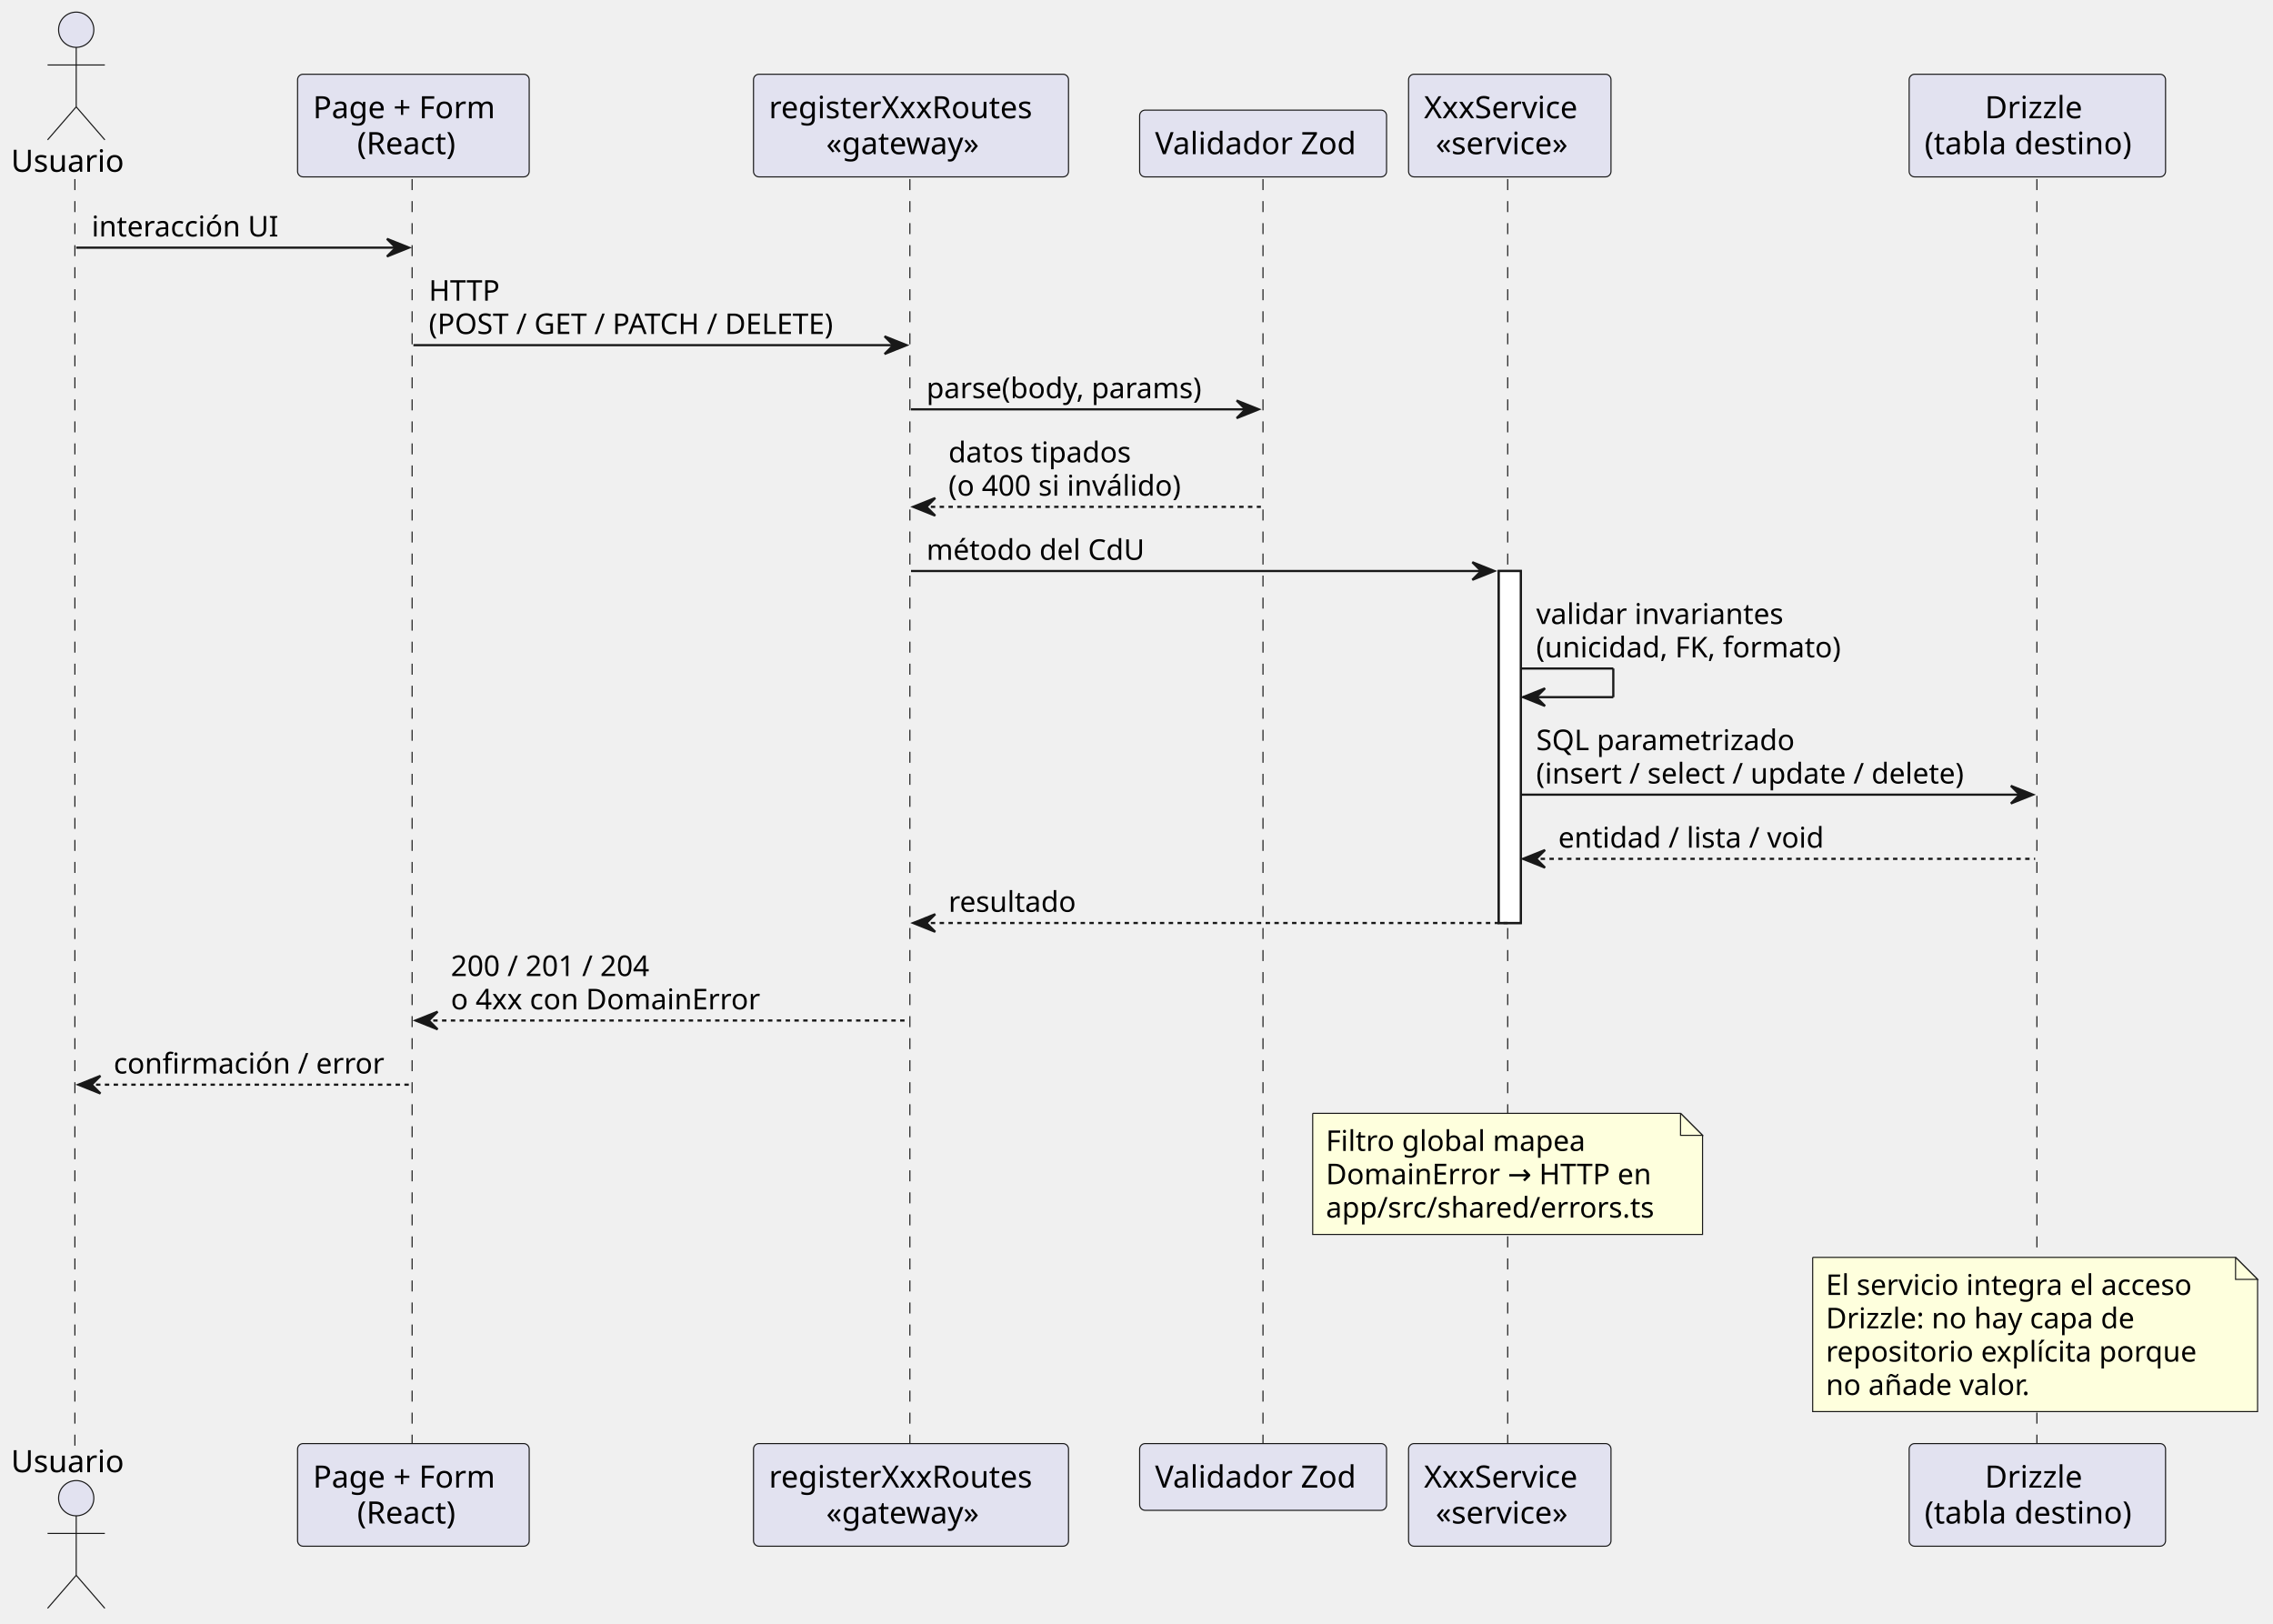
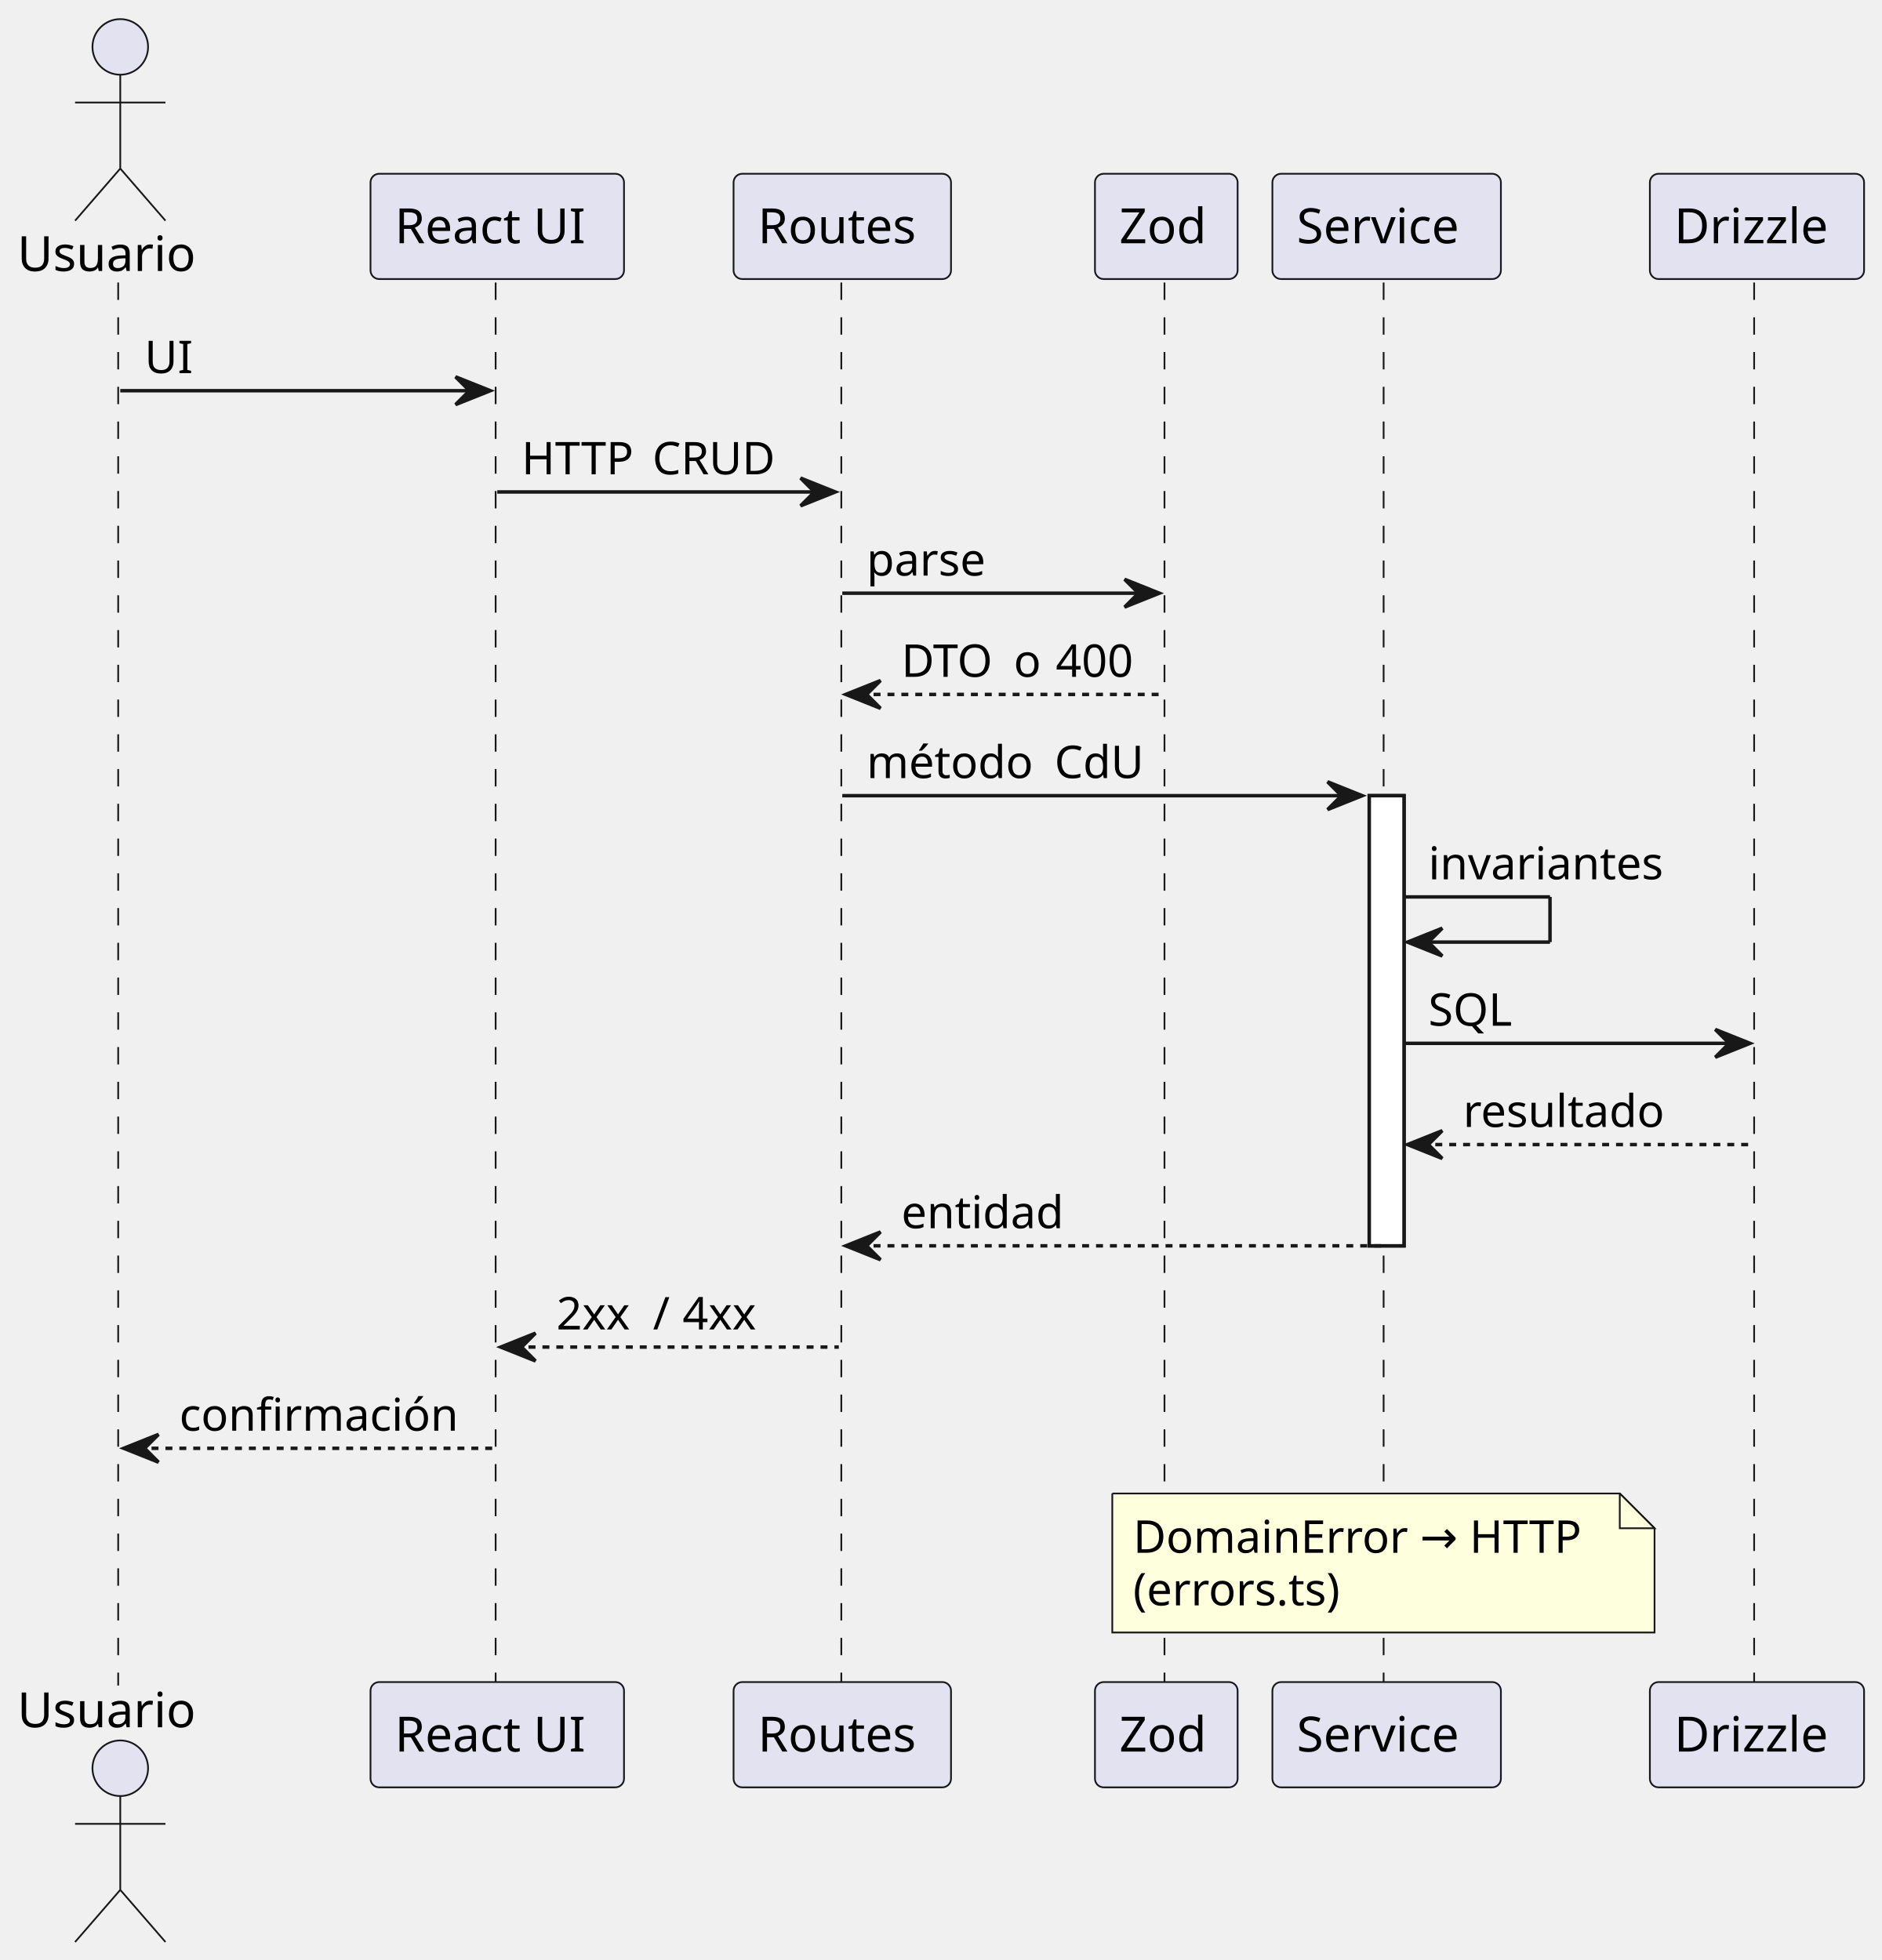
- <svg xmlns="http://www.w3.org/2000/svg" contentStyleType="text/css" data-diagram-type="SEQUENCE" height="737px" preserveAspectRatio="none" style="width:1032px;height:737px;background:#FFFFFF;" version="1.1" viewBox="0 0 1032 737" width="1032px" zoomAndPan="magnify">
+ <svg xmlns="http://www.w3.org/2000/svg" contentStyleType="text/css" data-diagram-type="SEQUENCE" height="423.75px" preserveAspectRatio="none" style="width:406px;height:423px;background:#FFFFFF;" version="1.1" viewBox="0 0 406 423" width="406.5px" zoomAndPan="magnify">
  <defs />
  <g>
    <g>
-       <rect fill="#FFFFFF" height="159.797" style="stroke:#181818;stroke-width:1;" width="10" x="680.481" y="259.227" />
+       <rect fill="#FFFFFF" height="97.148" style="stroke:#181818;stroke-width:0.75;" width="7.5" x="295.447" y="171.721" />
    </g>
    <g class="participant-lifeline" data-entity-uid="part1" data-qualified-name="U" id="part1-lifeline">
      <g>
-         <rect fill="#000000" fill-opacity="0" height="575.055" width="8" x="30.602" y="81.297" />
-         <line style="stroke:#181818;stroke-width:0.5;stroke-dasharray:5,5;" x1="34" x2="34" y1="81.297" y2="656.352" />
+         <rect fill="#000000" fill-opacity="0" height="302.795" width="6" x="22.951" y="60.973" />
+         <line style="stroke:#181818;stroke-width:0.375;stroke-dasharray:3.75,3.75;" x1="25.5" x2="25.5" y1="60.973" y2="363.768" />
      </g>
    </g>
    <g class="participant-lifeline" data-entity-uid="part2" data-qualified-name="V" id="part2-lifeline">
      <g>
-         <rect fill="#000000" fill-opacity="0" height="575.055" width="8" x="183.688" y="81.297" />
-         <line style="stroke:#181818;stroke-width:0.5;stroke-dasharray:5,5;" x1="187.106" x2="187.106" y1="81.297" y2="656.352" />
+         <rect fill="#000000" fill-opacity="0" height="302.795" width="6" x="104.293" y="60.973" />
+         <line style="stroke:#181818;stroke-width:0.375;stroke-dasharray:3.75,3.75;" x1="106.944" x2="106.944" y1="60.973" y2="363.768" />
      </g>
    </g>
    <g class="participant-lifeline" data-entity-uid="part3" data-qualified-name="C" id="part3-lifeline">
      <g>
-         <rect fill="#000000" fill-opacity="0" height="575.055" width="8" x="409.62" y="81.297" />
-         <line style="stroke:#181818;stroke-width:0.5;stroke-dasharray:5,5;" x1="413.109" x2="413.109" y1="81.297" y2="656.352" />
+         <rect fill="#000000" fill-opacity="0" height="302.795" width="6" x="178.741" y="60.973" />
+         <line style="stroke:#181818;stroke-width:0.375;stroke-dasharray:3.75,3.75;" x1="181.53" x2="181.53" y1="60.973" y2="363.768" />
      </g>
    </g>
    <g class="participant-lifeline" data-entity-uid="part4" data-qualified-name="Z" id="part4-lifeline">
      <g>
-         <rect fill="#000000" fill-opacity="0" height="575.055" width="8" x="569.479" y="81.297" />
-         <line style="stroke:#181818;stroke-width:0.5;stroke-dasharray:5,5;" x1="573.427" x2="573.427" y1="81.297" y2="656.352" />
+         <rect fill="#000000" fill-opacity="0" height="302.795" width="6" x="248.653" y="60.973" />
+         <line style="stroke:#181818;stroke-width:0.375;stroke-dasharray:3.75,3.75;" x1="251.261" x2="251.261" y1="60.973" y2="363.768" />
      </g>
    </g>
    <g class="participant-lifeline" data-entity-uid="part5" data-qualified-name="S" id="part5-lifeline">
      <g>
-         <rect fill="#000000" fill-opacity="0" height="575.055" width="8" x="681.481" y="81.297" />
-         <line style="stroke:#181818;stroke-width:0.5;stroke-dasharray:5,5;" x1="684.53" x2="684.53" y1="81.297" y2="656.352" />
+         <rect fill="#000000" fill-opacity="0" height="302.795" width="6" x="296.197" y="60.973" />
+         <line style="stroke:#181818;stroke-width:0.375;stroke-dasharray:3.75,3.75;" x1="298.544" x2="298.544" y1="60.973" y2="363.768" />
      </g>
    </g>
    <g class="participant-lifeline" data-entity-uid="part6" data-qualified-name="R" id="part6-lifeline">
      <g>
-         <rect fill="#000000" fill-opacity="0" height="575.055" width="8" x="921.007" y="81.297" />
-         <line style="stroke:#181818;stroke-width:0.5;stroke-dasharray:5,5;" x1="924.803" x2="924.803" y1="81.297" y2="656.352" />
+         <rect fill="#000000" fill-opacity="0" height="302.795" width="6" x="376.102" y="60.973" />
+         <line style="stroke:#181818;stroke-width:0.375;stroke-dasharray:3.75,3.75;" x1="378.493" x2="378.493" y1="60.973" y2="363.768" />
      </g>
    </g>
    <g class="participant participant-head" data-entity-uid="part1" data-qualified-name="U" id="part1-head">
-       <text fill="#000000" font-family="sans-serif" font-size="14" lengthAdjust="spacing" textLength="53.204" x="5" y="77.995">Usuario</text>
-       <ellipse cx="34.602" cy="13.5" fill="#E2E2F0" rx="8" ry="8" style="stroke:#181818;stroke-width:0.5;" />
-       <path d="M34.602,21.5 L34.602,48.5 M21.602,29.5 L47.602,29.5 M34.602,48.5 L21.602,63.5 M34.602,48.5 L47.602,63.5" fill="none" style="stroke:#181818;stroke-width:0.5;" />
+       <text fill="#000000" font-family="sans-serif" font-size="10.5" lengthAdjust="spacing" textLength="39.903" x="3.75" y="58.496">Usuario</text>
+       <ellipse cx="25.951" cy="10.125" fill="#E2E2F0" rx="6" ry="6" style="stroke:#181818;stroke-width:0.375;" />
+       <path d="M25.951,16.125 L25.951,36.375 M16.201,22.125 L35.702,22.125 M25.951,36.375 L16.201,47.625 M25.951,36.375 L35.702,47.625" fill="none" style="stroke:#181818;stroke-width:0.375;" />
    </g>
    <g class="participant participant-tail" data-entity-uid="part1" data-qualified-name="U" id="part1-tail">
-       <text fill="#000000" font-family="sans-serif" font-size="14" lengthAdjust="spacing" textLength="53.204" x="5" y="668.347">Usuario</text>
-       <ellipse cx="34.602" cy="680.148" fill="#E2E2F0" rx="8" ry="8" style="stroke:#181818;stroke-width:0.5;" />
-       <path d="M34.602,688.148 L34.602,715.148 M21.602,696.148 L47.602,696.148 M34.602,715.148 L21.602,730.148 M34.602,715.148 L47.602,730.148" fill="none" style="stroke:#181818;stroke-width:0.5;" />
+       <text fill="#000000" font-family="sans-serif" font-size="10.5" lengthAdjust="spacing" textLength="39.903" x="3.75" y="372.764">Usuario</text>
+       <ellipse cx="25.951" cy="381.615" fill="#E2E2F0" rx="6" ry="6" style="stroke:#181818;stroke-width:0.375;" />
+       <path d="M25.951,387.615 L25.951,407.865 M16.201,393.615 L35.702,393.615 M25.951,407.865 L16.201,419.115 M25.951,407.865 L35.702,419.115" fill="none" style="stroke:#181818;stroke-width:0.375;" />
    </g>
    <g class="participant participant-head" data-entity-uid="part2" data-qualified-name="V" id="part2-head">
-       <rect fill="#E2E2F0" height="46.594" rx="2.5" ry="2.5" style="stroke:#181818;stroke-width:0.5;" width="105.164" x="135.106" y="33.703" />
-       <text fill="#000000" font-family="sans-serif" font-size="14" lengthAdjust="spacing" textLength="91.164" x="142.106" y="53.698">Page + Form</text>
-       <text fill="#000000" font-family="sans-serif" font-size="14" lengthAdjust="spacing" textLength="51.03" x="162.173" y="69.995">(React)</text>
+       <rect fill="#E2E2F0" height="22.723" rx="1.875" ry="1.875" style="stroke:#181818;stroke-width:0.375;" width="54.7" x="79.944" y="37.5" />
+       <text fill="#000000" font-family="sans-serif" font-size="10.5" lengthAdjust="spacing" textLength="44.2" x="85.194" y="52.496">React UI</text>
    </g>
    <g class="participant participant-tail" data-entity-uid="part2" data-qualified-name="V" id="part2-tail">
-       <rect fill="#E2E2F0" height="46.594" rx="2.5" ry="2.5" style="stroke:#181818;stroke-width:0.5;" width="105.164" x="135.106" y="655.352" />
-       <text fill="#000000" font-family="sans-serif" font-size="14" lengthAdjust="spacing" textLength="91.164" x="142.106" y="675.347">Page + Form</text>
-       <text fill="#000000" font-family="sans-serif" font-size="14" lengthAdjust="spacing" textLength="51.03" x="162.173" y="691.644">(React)</text>
+       <rect fill="#E2E2F0" height="22.723" rx="1.875" ry="1.875" style="stroke:#181818;stroke-width:0.375;" width="54.7" x="79.944" y="363.018" />
+       <text fill="#000000" font-family="sans-serif" font-size="10.5" lengthAdjust="spacing" textLength="44.2" x="85.194" y="378.014">React UI</text>
    </g>
    <g class="participant participant-head" data-entity-uid="part3" data-qualified-name="C" id="part3-head">
-       <rect fill="#E2E2F0" height="46.594" rx="2.5" ry="2.5" style="stroke:#181818;stroke-width:0.5;" width="143.022" x="342.109" y="33.703" />
-       <text fill="#000000" font-family="sans-serif" font-size="14" lengthAdjust="spacing" textLength="129.022" x="349.109" y="53.698">registerXxxRoutes</text>
-       <text fill="#000000" font-family="sans-serif" font-size="14" lengthAdjust="spacing" textLength="77.014" x="375.113" y="69.995">«gateway»</text>
+       <rect fill="#E2E2F0" height="22.723" rx="1.875" ry="1.875" style="stroke:#181818;stroke-width:0.375;" width="46.922" x="158.28" y="37.5" />
+       <text fill="#000000" font-family="sans-serif" font-size="10.5" lengthAdjust="spacing" textLength="36.422" x="163.53" y="52.496">Routes</text>
    </g>
    <g class="participant participant-tail" data-entity-uid="part3" data-qualified-name="C" id="part3-tail">
-       <rect fill="#E2E2F0" height="46.594" rx="2.5" ry="2.5" style="stroke:#181818;stroke-width:0.5;" width="143.022" x="342.109" y="655.352" />
-       <text fill="#000000" font-family="sans-serif" font-size="14" lengthAdjust="spacing" textLength="129.022" x="349.109" y="675.347">registerXxxRoutes</text>
-       <text fill="#000000" font-family="sans-serif" font-size="14" lengthAdjust="spacing" textLength="77.014" x="375.113" y="691.644">«gateway»</text>
+       <rect fill="#E2E2F0" height="22.723" rx="1.875" ry="1.875" style="stroke:#181818;stroke-width:0.375;" width="46.922" x="158.28" y="363.018" />
+       <text fill="#000000" font-family="sans-serif" font-size="10.5" lengthAdjust="spacing" textLength="36.422" x="163.53" y="378.014">Routes</text>
    </g>
    <g class="participant participant-head" data-entity-uid="part4" data-qualified-name="Z" id="part4-head">
-       <rect fill="#E2E2F0" height="30.297" rx="2.5" ry="2.5" style="stroke:#181818;stroke-width:0.5;" width="112.103" x="517.427" y="50" />
-       <text fill="#000000" font-family="sans-serif" font-size="14" lengthAdjust="spacing" textLength="98.103" x="524.427" y="69.995">Validador Zod</text>
+       <rect fill="#E2E2F0" height="22.723" rx="1.875" ry="1.875" style="stroke:#181818;stroke-width:0.375;" width="30.782" x="236.261" y="37.5" />
+       <text fill="#000000" font-family="sans-serif" font-size="10.5" lengthAdjust="spacing" textLength="20.282" x="241.511" y="52.496">Zod</text>
    </g>
    <g class="participant participant-tail" data-entity-uid="part4" data-qualified-name="Z" id="part4-tail">
-       <rect fill="#E2E2F0" height="30.297" rx="2.5" ry="2.5" style="stroke:#181818;stroke-width:0.5;" width="112.103" x="517.427" y="655.352" />
-       <text fill="#000000" font-family="sans-serif" font-size="14" lengthAdjust="spacing" textLength="98.103" x="524.427" y="675.347">Validador Zod</text>
+       <rect fill="#E2E2F0" height="22.723" rx="1.875" ry="1.875" style="stroke:#181818;stroke-width:0.375;" width="30.782" x="236.261" y="363.018" />
+       <text fill="#000000" font-family="sans-serif" font-size="10.5" lengthAdjust="spacing" textLength="20.282" x="241.511" y="378.014">Zod</text>
    </g>
    <g class="participant participant-head" data-entity-uid="part5" data-qualified-name="S" id="part5-head">
-       <rect fill="#E2E2F0" height="46.594" rx="2.5" ry="2.5" style="stroke:#181818;stroke-width:0.5;" width="91.902" x="639.53" y="33.703" />
-       <text fill="#000000" font-family="sans-serif" font-size="14" lengthAdjust="spacing" textLength="77.902" x="646.53" y="53.698">XxxService</text>
-       <text fill="#000000" font-family="sans-serif" font-size="14" lengthAdjust="spacing" textLength="67.279" x="651.841" y="69.995">«service»</text>
+       <rect fill="#E2E2F0" height="22.723" rx="1.875" ry="1.875" style="stroke:#181818;stroke-width:0.375;" width="49.306" x="274.544" y="37.5" />
+       <text fill="#000000" font-family="sans-serif" font-size="10.5" lengthAdjust="spacing" textLength="38.806" x="279.794" y="52.496">Service</text>
    </g>
    <g class="participant participant-tail" data-entity-uid="part5" data-qualified-name="S" id="part5-tail">
-       <rect fill="#E2E2F0" height="46.594" rx="2.5" ry="2.5" style="stroke:#181818;stroke-width:0.5;" width="91.902" x="639.53" y="655.352" />
-       <text fill="#000000" font-family="sans-serif" font-size="14" lengthAdjust="spacing" textLength="77.902" x="646.53" y="675.347">XxxService</text>
-       <text fill="#000000" font-family="sans-serif" font-size="14" lengthAdjust="spacing" textLength="67.279" x="651.841" y="691.644">«service»</text>
+       <rect fill="#E2E2F0" height="22.723" rx="1.875" ry="1.875" style="stroke:#181818;stroke-width:0.375;" width="49.306" x="274.544" y="363.018" />
+       <text fill="#000000" font-family="sans-serif" font-size="10.5" lengthAdjust="spacing" textLength="38.806" x="279.794" y="378.014">Service</text>
    </g>
    <g class="participant participant-head" data-entity-uid="part6" data-qualified-name="R" id="part6-head">
-       <rect fill="#E2E2F0" height="46.594" rx="2.5" ry="2.5" style="stroke:#181818;stroke-width:0.5;" width="116.409" x="866.803" y="33.703" />
-       <text fill="#000000" font-family="sans-serif" font-size="14" lengthAdjust="spacing" textLength="47.626" x="901.194" y="53.698">Drizzle</text>
-       <text fill="#000000" font-family="sans-serif" font-size="14" lengthAdjust="spacing" textLength="102.409" x="873.803" y="69.995">(tabla destino)</text>
+       <rect fill="#E2E2F0" height="22.723" rx="1.875" ry="1.875" style="stroke:#181818;stroke-width:0.375;" width="46.219" x="355.993" y="37.5" />
+       <text fill="#000000" font-family="sans-serif" font-size="10.5" lengthAdjust="spacing" textLength="35.719" x="361.243" y="52.496">Drizzle</text>
    </g>
    <g class="participant participant-tail" data-entity-uid="part6" data-qualified-name="R" id="part6-tail">
-       <rect fill="#E2E2F0" height="46.594" rx="2.5" ry="2.5" style="stroke:#181818;stroke-width:0.5;" width="116.409" x="866.803" y="655.352" />
-       <text fill="#000000" font-family="sans-serif" font-size="14" lengthAdjust="spacing" textLength="47.626" x="901.194" y="675.347">Drizzle</text>
-       <text fill="#000000" font-family="sans-serif" font-size="14" lengthAdjust="spacing" textLength="102.409" x="873.803" y="691.644">(tabla destino)</text>
+       <rect fill="#E2E2F0" height="22.723" rx="1.875" ry="1.875" style="stroke:#181818;stroke-width:0.375;" width="46.219" x="355.993" y="363.018" />
+       <text fill="#000000" font-family="sans-serif" font-size="10.5" lengthAdjust="spacing" textLength="35.719" x="361.243" y="378.014">Drizzle</text>
    </g>
    <g>
-       <rect fill="#FFFFFF" height="159.797" style="stroke:#181818;stroke-width:1;" width="10" x="680.481" y="259.227" />
+       <rect fill="#FFFFFF" height="97.148" style="stroke:#181818;stroke-width:0.75;" width="7.5" x="295.447" y="171.721" />
    </g>
    <g class="message" data-entity-1="part1" data-entity-2="part2" id="msg1">
-       <polygon fill="#181818" points="175.688,108.43,185.688,112.43,175.688,116.43,179.688,112.43" style="stroke:#181818;stroke-width:1;" />
-       <line style="stroke:#181818;stroke-width:1;" x1="34.602" x2="181.688" y1="112.43" y2="112.43" />
-       <text fill="#000000" font-family="sans-serif" font-size="13" lengthAdjust="spacing" textLength="89.838" x="41.602" y="107.364">interacción UI</text>
+       <polygon fill="#181818" points="98.293,81.322,105.793,84.322,98.293,87.322,101.293,84.322" style="stroke:#181818;stroke-width:0.75;" />
+       <line style="stroke:#181818;stroke-width:0.75;" x1="25.951" x2="102.793" y1="84.322" y2="84.322" />
+       <text fill="#000000" font-family="sans-serif" font-size="9.75" lengthAdjust="spacing" textLength="10.012" x="31.201" y="80.523">UI</text>
    </g>
    <g class="message" data-entity-1="part2" data-entity-2="part3" id="msg2">
-       <polygon fill="#181818" points="401.62,152.695,411.62,156.695,401.62,160.695,405.62,156.695" style="stroke:#181818;stroke-width:1;" />
-       <line style="stroke:#181818;stroke-width:1;" x1="187.688" x2="407.62" y1="156.695" y2="156.695" />
-       <text fill="#000000" font-family="sans-serif" font-size="13" lengthAdjust="spacing" textLength="33.497" x="194.688" y="136.497">HTTP</text>
-       <text fill="#000000" font-family="sans-serif" font-size="13" lengthAdjust="spacing" textLength="201.932" x="194.688" y="151.629">(POST / GET / PATCH / DELETE)</text>
+       <polygon fill="#181818" points="172.741,103.172,180.241,106.172,172.741,109.172,175.741,106.172" style="stroke:#181818;stroke-width:0.75;" />
+       <line style="stroke:#181818;stroke-width:0.75;" x1="107.293" x2="177.241" y1="106.172" y2="106.172" />
+       <text fill="#000000" font-family="sans-serif" font-size="9.75" lengthAdjust="spacing" textLength="25.122" x="112.543" y="102.372">HTTP</text>
+       <text fill="#000000" font-family="sans-serif" font-size="9.75" lengthAdjust="spacing" textLength="3.099" x="137.666" y="102.372"> </text>
+       <text fill="#000000" font-family="sans-serif" font-size="9.75" lengthAdjust="spacing" textLength="28.226" x="140.765" y="102.372">CRUD</text>
    </g>
    <g class="message" data-entity-1="part3" data-entity-2="part4" id="msg3">
-       <polygon fill="#181818" points="561.479,181.828,571.479,185.828,561.479,189.828,565.479,185.828" style="stroke:#181818;stroke-width:1;" />
-       <line style="stroke:#181818;stroke-width:1;" x1="413.62" x2="567.479" y1="185.828" y2="185.828" />
-       <text fill="#000000" font-family="sans-serif" font-size="13" lengthAdjust="spacing" textLength="135.859" x="420.62" y="180.762">parse(body, params)</text>
+       <polygon fill="#181818" points="242.653,125.022,250.153,128.022,242.653,131.022,245.653,128.022" style="stroke:#181818;stroke-width:0.75;" />
+       <line style="stroke:#181818;stroke-width:0.75;" x1="181.741" x2="247.153" y1="128.022" y2="128.022" />
+       <text fill="#000000" font-family="sans-serif" font-size="9.75" lengthAdjust="spacing" textLength="27.25" x="186.991" y="124.222">parse</text>
    </g>
    <g class="message" data-entity-1="part4" data-entity-2="part3" id="msg4">
-       <polygon fill="#181818" points="424.62,226.094,414.62,230.094,424.62,234.094,420.62,230.094" style="stroke:#181818;stroke-width:1;" />
-       <line style="stroke:#181818;stroke-width:1;stroke-dasharray:2,2;" x1="418.62" x2="572.479" y1="230.094" y2="230.094" />
-       <text fill="#000000" font-family="sans-serif" font-size="13" lengthAdjust="spacing" textLength="88.08" x="430.62" y="209.895">datos tipados</text>
-       <text fill="#000000" font-family="sans-serif" font-size="13" lengthAdjust="spacing" textLength="116.632" x="430.62" y="225.028">(o 400 si inválido)</text>
+       <polygon fill="#181818" points="189.991,146.871,182.491,149.871,189.991,152.871,186.991,149.871" style="stroke:#181818;stroke-width:0.75;" />
+       <line style="stroke:#181818;stroke-width:0.75;stroke-dasharray:1.5,1.5;" x1="185.491" x2="250.903" y1="149.871" y2="149.871" />
+       <text fill="#000000" font-family="sans-serif" font-size="9.75" lengthAdjust="spacing" textLength="21.138" x="194.491" y="146.072">DTO</text>
+       <text fill="#000000" font-family="sans-serif" font-size="9.75" lengthAdjust="spacing" textLength="3.099" x="215.629" y="146.072"> </text>
+       <text fill="#000000" font-family="sans-serif" font-size="9.75" lengthAdjust="spacing" textLength="5.965" x="218.728" y="146.072">o</text>
+       <text fill="#000000" font-family="sans-serif" font-size="9.75" lengthAdjust="spacing" textLength="3.099" x="224.694" y="146.072"> </text>
+       <text fill="#000000" font-family="sans-serif" font-size="9.75" lengthAdjust="spacing" textLength="18.61" x="227.793" y="146.072">400</text>
    </g>
    <g class="message" data-entity-1="part3" data-entity-2="part5" id="msg5">
-       <polygon fill="#181818" points="668.481,255.227,678.481,259.227,668.481,263.227,672.481,259.227" style="stroke:#181818;stroke-width:1;" />
-       <line style="stroke:#181818;stroke-width:1;" x1="413.62" x2="674.481" y1="259.227" y2="259.227" />
-       <text fill="#000000" font-family="sans-serif" font-size="13" lengthAdjust="spacing" textLength="104.889" x="420.62" y="254.161">método del CdU</text>
+       <polygon fill="#181818" points="286.447,168.721,293.947,171.721,286.447,174.721,289.447,171.721" style="stroke:#181818;stroke-width:0.75;" />
+       <line style="stroke:#181818;stroke-width:0.75;" x1="181.741" x2="290.947" y1="171.721" y2="171.721" />
+       <text fill="#000000" font-family="sans-serif" font-size="9.75" lengthAdjust="spacing" textLength="37.438" x="186.991" y="167.921">método</text>
+       <text fill="#000000" font-family="sans-serif" font-size="9.75" lengthAdjust="spacing" textLength="3.099" x="224.43" y="167.921"> </text>
+       <text fill="#000000" font-family="sans-serif" font-size="9.75" lengthAdjust="spacing" textLength="20.133" x="227.529" y="167.921">CdU</text>
    </g>
    <g class="message" data-entity-1="part5" data-entity-2="part5" id="msg6">
-       <line style="stroke:#181818;stroke-width:1;" x1="690.481" x2="732.481" y1="303.492" y2="303.492" />
-       <line style="stroke:#181818;stroke-width:1;" x1="732.481" x2="732.481" y1="303.492" y2="316.492" />
-       <line style="stroke:#181818;stroke-width:1;" x1="691.481" x2="732.481" y1="316.492" y2="316.492" />
-       <polygon fill="#181818" points="701.481,312.492,691.481,316.492,701.481,320.492,697.481,316.492" style="stroke:#181818;stroke-width:1;" />
-       <text fill="#000000" font-family="sans-serif" font-size="13" lengthAdjust="spacing" textLength="121.12" x="697.481" y="283.293">validar invariantes</text>
-       <text fill="#000000" font-family="sans-serif" font-size="13" lengthAdjust="spacing" textLength="149.551" x="697.481" y="298.426">(unicidad, FK, formato)</text>
+       <line style="stroke:#181818;stroke-width:0.75;" x1="302.947" x2="334.447" y1="193.57" y2="193.57" />
+       <line style="stroke:#181818;stroke-width:0.75;" x1="334.447" x2="334.447" y1="193.57" y2="203.32" />
+       <line style="stroke:#181818;stroke-width:0.75;" x1="303.697" x2="334.447" y1="203.32" y2="203.32" />
+       <polygon fill="#181818" points="311.197,200.32,303.697,203.32,311.197,206.32,308.197,203.32" style="stroke:#181818;stroke-width:0.75;" />
+       <text fill="#000000" font-family="sans-serif" font-size="9.75" lengthAdjust="spacing" textLength="54.406" x="308.197" y="189.771">invariantes</text>
    </g>
    <g class="message" data-entity-1="part5" data-entity-2="part6" id="msg7">
-       <polygon fill="#181818" points="913.007,356.758,923.007,360.758,913.007,364.758,917.007,360.758" style="stroke:#181818;stroke-width:1;" />
-       <line style="stroke:#181818;stroke-width:1;" x1="690.481" x2="919.007" y1="360.758" y2="360.758" />
-       <text fill="#000000" font-family="sans-serif" font-size="13" lengthAdjust="spacing" textLength="125.1" x="697.481" y="340.559">SQL parametrizado</text>
-       <text fill="#000000" font-family="sans-serif" font-size="13" lengthAdjust="spacing" textLength="210.526" x="697.481" y="355.692">(insert / select / update / delete)</text>
+       <polygon fill="#181818" points="370.102,222.17,377.602,225.17,370.102,228.17,373.102,225.17" style="stroke:#181818;stroke-width:0.75;" />
+       <line style="stroke:#181818;stroke-width:0.75;" x1="302.947" x2="374.602" y1="225.17" y2="225.17" />
+       <text fill="#000000" font-family="sans-serif" font-size="9.75" lengthAdjust="spacing" textLength="19.295" x="308.197" y="221.37">SQL</text>
    </g>
    <g class="message" data-entity-1="part6" data-entity-2="part5" id="msg8">
-       <polygon fill="#181818" points="701.481,385.891,691.481,389.891,701.481,393.891,697.481,389.891" style="stroke:#181818;stroke-width:1;" />
-       <line style="stroke:#181818;stroke-width:1;stroke-dasharray:2,2;" x1="695.481" x2="924.007" y1="389.891" y2="389.891" />
-       <text fill="#000000" font-family="sans-serif" font-size="13" lengthAdjust="spacing" textLength="129.276" x="707.481" y="384.825">entidad / lista / void</text>
+       <polygon fill="#181818" points="311.197,244.019,303.697,247.019,311.197,250.019,308.197,247.019" style="stroke:#181818;stroke-width:0.75;" />
+       <line style="stroke:#181818;stroke-width:0.75;stroke-dasharray:1.5,1.5;" x1="306.697" x2="378.352" y1="247.019" y2="247.019" />
+       <text fill="#000000" font-family="sans-serif" font-size="9.75" lengthAdjust="spacing" textLength="45.927" x="315.697" y="243.22">resultado</text>
    </g>
    <g class="message" data-entity-1="part5" data-entity-2="part3" id="msg9">
-       <polygon fill="#181818" points="424.62,415.023,414.62,419.023,424.62,423.023,420.62,419.023" style="stroke:#181818;stroke-width:1;" />
-       <line style="stroke:#181818;stroke-width:1;stroke-dasharray:2,2;" x1="418.62" x2="684.481" y1="419.023" y2="419.023" />
-       <text fill="#000000" font-family="sans-serif" font-size="13" lengthAdjust="spacing" textLength="61.236" x="430.62" y="413.957">resultado</text>
+       <polygon fill="#181818" points="189.991,265.869,182.491,268.869,189.991,271.869,186.991,268.869" style="stroke:#181818;stroke-width:0.75;" />
+       <line style="stroke:#181818;stroke-width:0.75;stroke-dasharray:1.5,1.5;" x1="185.491" x2="298.447" y1="268.869" y2="268.869" />
+       <text fill="#000000" font-family="sans-serif" font-size="9.75" lengthAdjust="spacing" textLength="37.062" x="194.491" y="265.07">entidad</text>
    </g>
    <g class="message" data-entity-1="part3" data-entity-2="part2" id="msg10">
-       <polygon fill="#181818" points="198.688,459.289,188.688,463.289,198.688,467.289,194.688,463.289" style="stroke:#181818;stroke-width:1;" />
-       <line style="stroke:#181818;stroke-width:1;stroke-dasharray:2,2;" x1="192.688" x2="412.62" y1="463.289" y2="463.289" />
-       <text fill="#000000" font-family="sans-serif" font-size="13" lengthAdjust="spacing" textLength="99.728" x="204.688" y="443.09">200 / 201 / 204</text>
-       <text fill="#000000" font-family="sans-serif" font-size="13" lengthAdjust="spacing" textLength="149.995" x="204.688" y="458.223">o 4xx con DomainError</text>
+       <polygon fill="#181818" points="115.543,287.719,108.043,290.719,115.543,293.719,112.543,290.719" style="stroke:#181818;stroke-width:0.75;" />
+       <line style="stroke:#181818;stroke-width:0.75;stroke-dasharray:1.5,1.5;" x1="111.043" x2="180.991" y1="290.719" y2="290.719" />
+       <text fill="#000000" font-family="sans-serif" font-size="9.75" lengthAdjust="spacing" textLength="17.743" x="120.043" y="286.919">2xx</text>
+       <text fill="#000000" font-family="sans-serif" font-size="9.75" lengthAdjust="spacing" textLength="3.099" x="137.786" y="286.919"> </text>
+       <text fill="#000000" font-family="sans-serif" font-size="9.75" lengthAdjust="spacing" textLength="3.285" x="140.886" y="286.919">/</text>
+       <text fill="#000000" font-family="sans-serif" font-size="9.75" lengthAdjust="spacing" textLength="3.099" x="144.171" y="286.919"> </text>
+       <text fill="#000000" font-family="sans-serif" font-size="9.75" lengthAdjust="spacing" textLength="17.743" x="147.27" y="286.919">4xx</text>
    </g>
    <g class="message" data-entity-1="part2" data-entity-2="part1" id="msg11">
-       <polygon fill="#181818" points="45.602,488.422,35.602,492.422,45.602,496.422,41.602,492.422" style="stroke:#181818;stroke-width:1;" />
-       <line style="stroke:#181818;stroke-width:1;stroke-dasharray:2,2;" x1="39.602" x2="186.688" y1="492.422" y2="492.422" />
-       <text fill="#000000" font-family="sans-serif" font-size="13" lengthAdjust="spacing" textLength="129.086" x="51.602" y="487.356">confirmación / error</text>
+       <polygon fill="#181818" points="34.202,309.568,26.701,312.568,34.202,315.568,31.201,312.568" style="stroke:#181818;stroke-width:0.75;" />
+       <line style="stroke:#181818;stroke-width:0.75;stroke-dasharray:1.5,1.5;" x1="29.701" x2="106.543" y1="312.568" y2="312.568" />
+       <text fill="#000000" font-family="sans-serif" font-size="9.75" lengthAdjust="spacing" textLength="63.342" x="38.702" y="308.769">confirmación</text>
    </g>
-     <path d="M596,505.422 L596,560.422 L773,560.422 L773,515.422 L763,505.422 L596,505.422" fill="#FEFFDD" style="stroke:#181818;stroke-width:0.5;" />
-     <path d="M763,505.422 L763,515.422 L773,515.422 L763,505.422" fill="#FEFFDD" style="stroke:#181818;stroke-width:0.5;" />
-     <text fill="#000000" font-family="sans-serif" font-size="13" lengthAdjust="spacing" textLength="125.855" x="602" y="522.489">Filtro global mapea</text>
-     <text fill="#000000" font-family="sans-serif" font-size="13" lengthAdjust="spacing" textLength="155.67" x="602" y="537.622">DomainError → HTTP en</text>
-     <text fill="#000000" font-family="sans-serif" font-size="13" lengthAdjust="spacing" textLength="156.209" x="602" y="552.754">app/src/shared/errors.ts</text>
-     <path d="M823,570.82 L823,640.82 L1025,640.82 L1025,580.82 L1015,570.82 L823,570.82" fill="#FEFFDD" style="stroke:#181818;stroke-width:0.5;" />
-     <path d="M1015,570.82 L1015,580.82 L1025,580.82 L1015,570.82" fill="#FEFFDD" style="stroke:#181818;stroke-width:0.5;" />
-     <text fill="#000000" font-family="sans-serif" font-size="13" lengthAdjust="spacing" textLength="181.594" x="829" y="587.887">El servicio integra el acceso</text>
-     <text fill="#000000" font-family="sans-serif" font-size="13" lengthAdjust="spacing" textLength="152.807" x="829" y="603.02">Drizzle: no hay capa de</text>
-     <text fill="#000000" font-family="sans-serif" font-size="13" lengthAdjust="spacing" textLength="179.188" x="829" y="618.153">repositorio explícita porque</text>
-     <text fill="#000000" font-family="sans-serif" font-size="13" lengthAdjust="spacing" textLength="101.582" x="829" y="633.286">no añade valor.</text>
+     <path d="M240,322.318 L240,352.318 L357,352.318 L357,329.818 L349.5,322.318 L240,322.318" fill="#FEFFDD" style="stroke:#181818;stroke-width:0.375;" />
+     <path d="M349.5,322.318 L349.5,329.818 L357,329.818 L349.5,322.318" fill="#FEFFDD" style="stroke:#181818;stroke-width:0.375;" />
+     <text fill="#000000" font-family="sans-serif" font-size="9.75" lengthAdjust="spacing" textLength="101.475" x="244.5" y="335.118">DomainError → HTTP</text>
+     <text fill="#000000" font-family="sans-serif" font-size="9.75" lengthAdjust="spacing" textLength="48.679" x="244.5" y="346.468">(errors.ts)</text>
  </g>
</svg>
